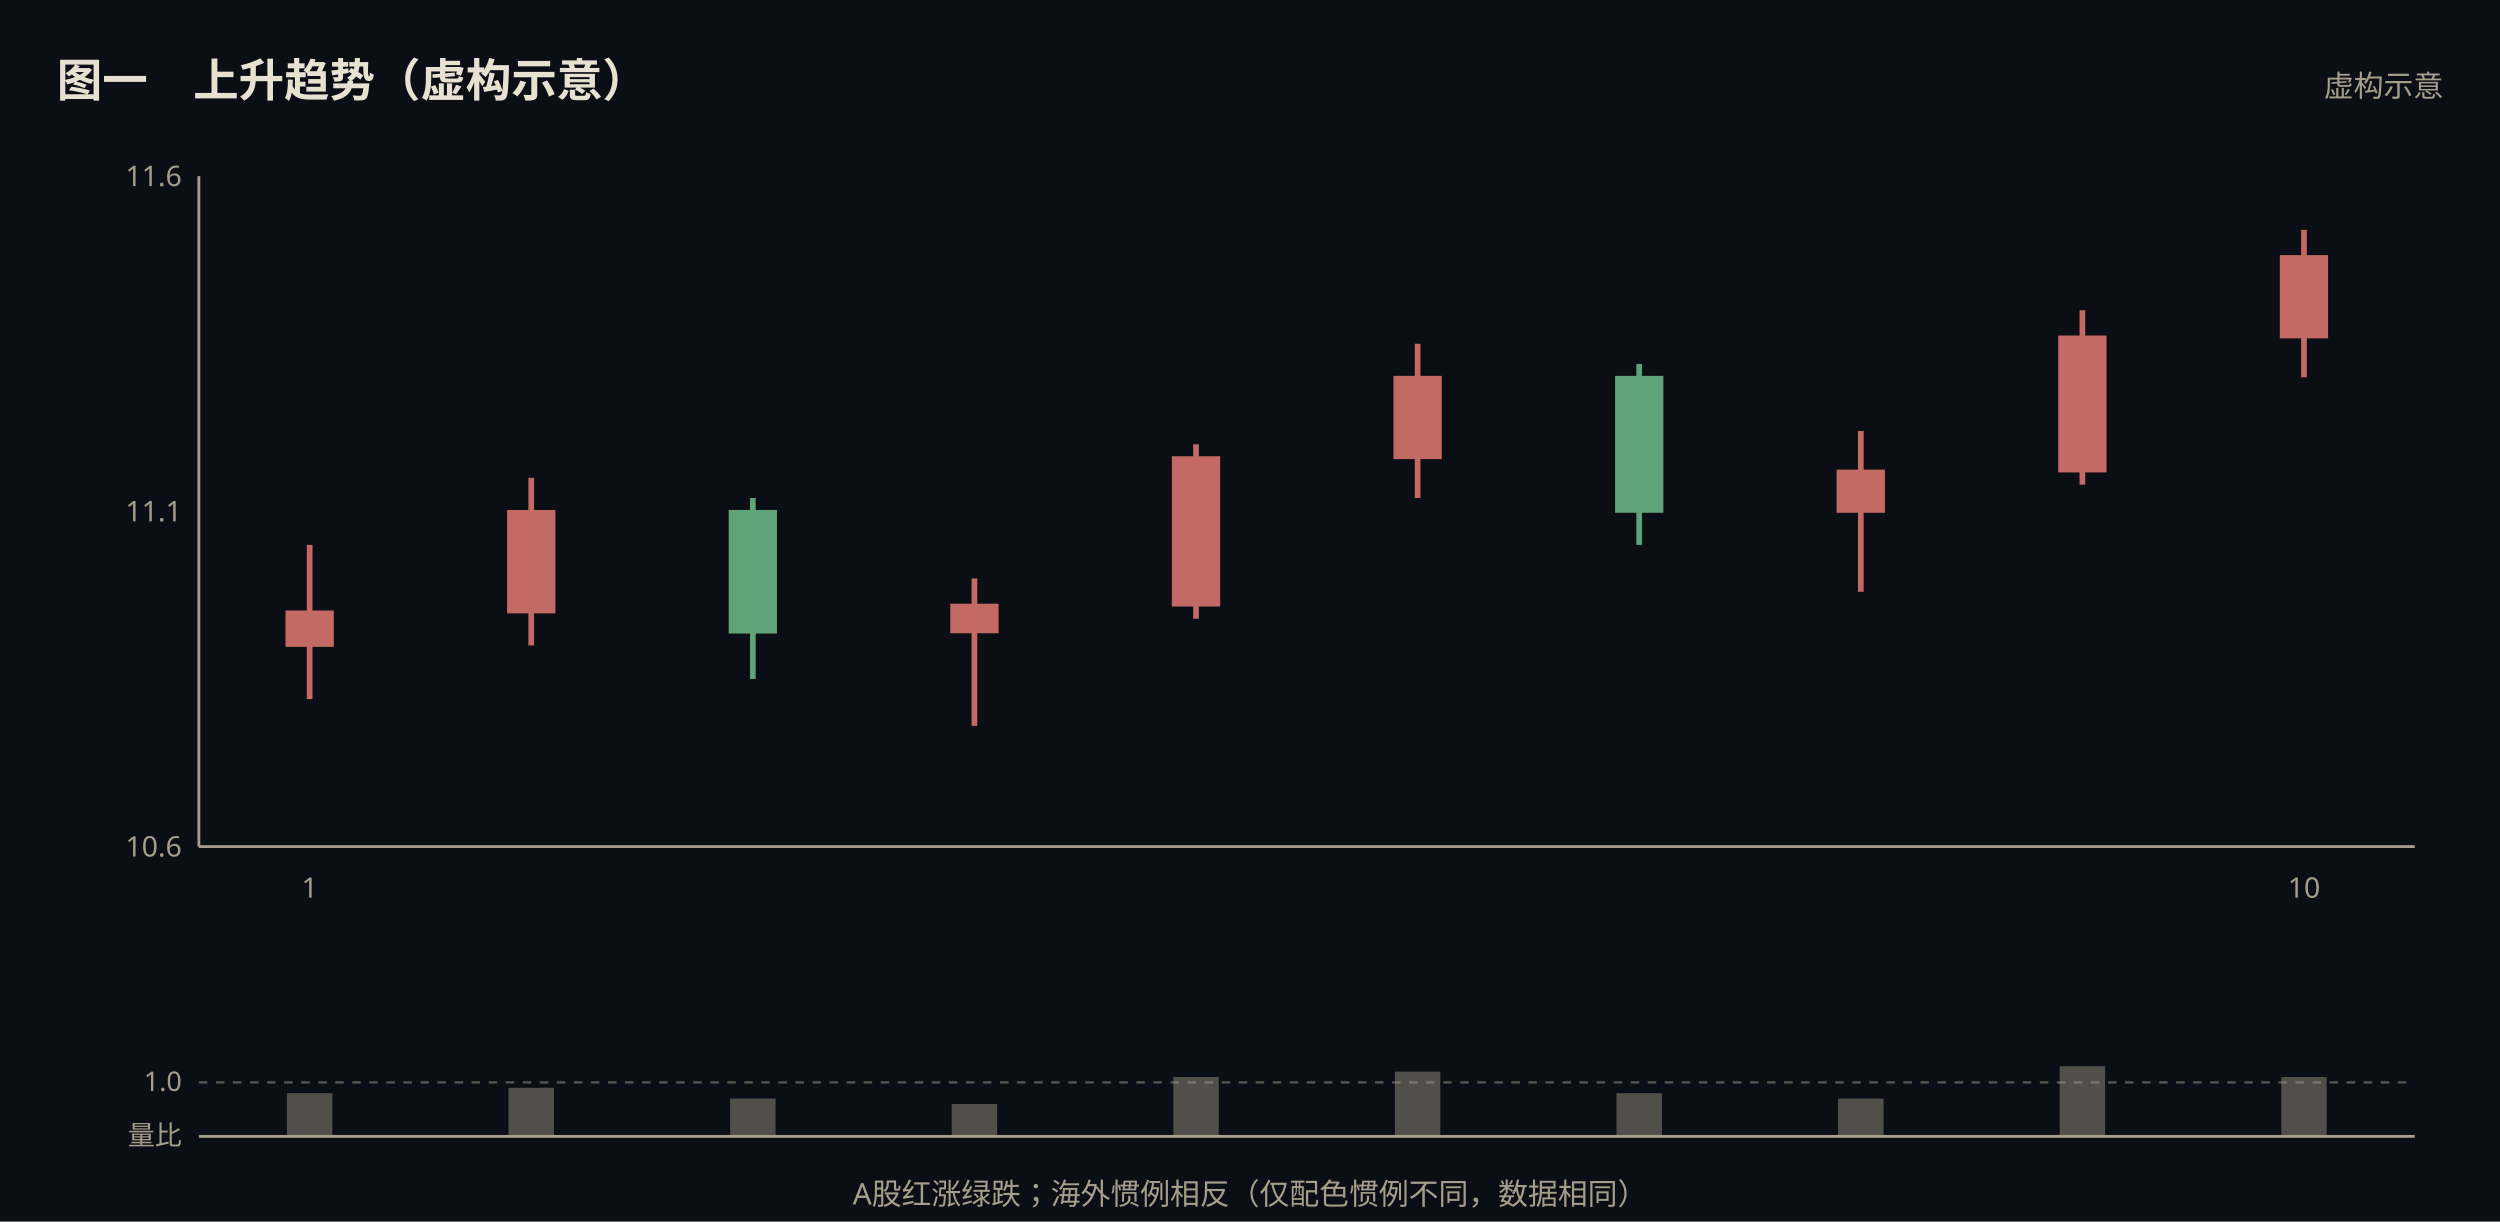
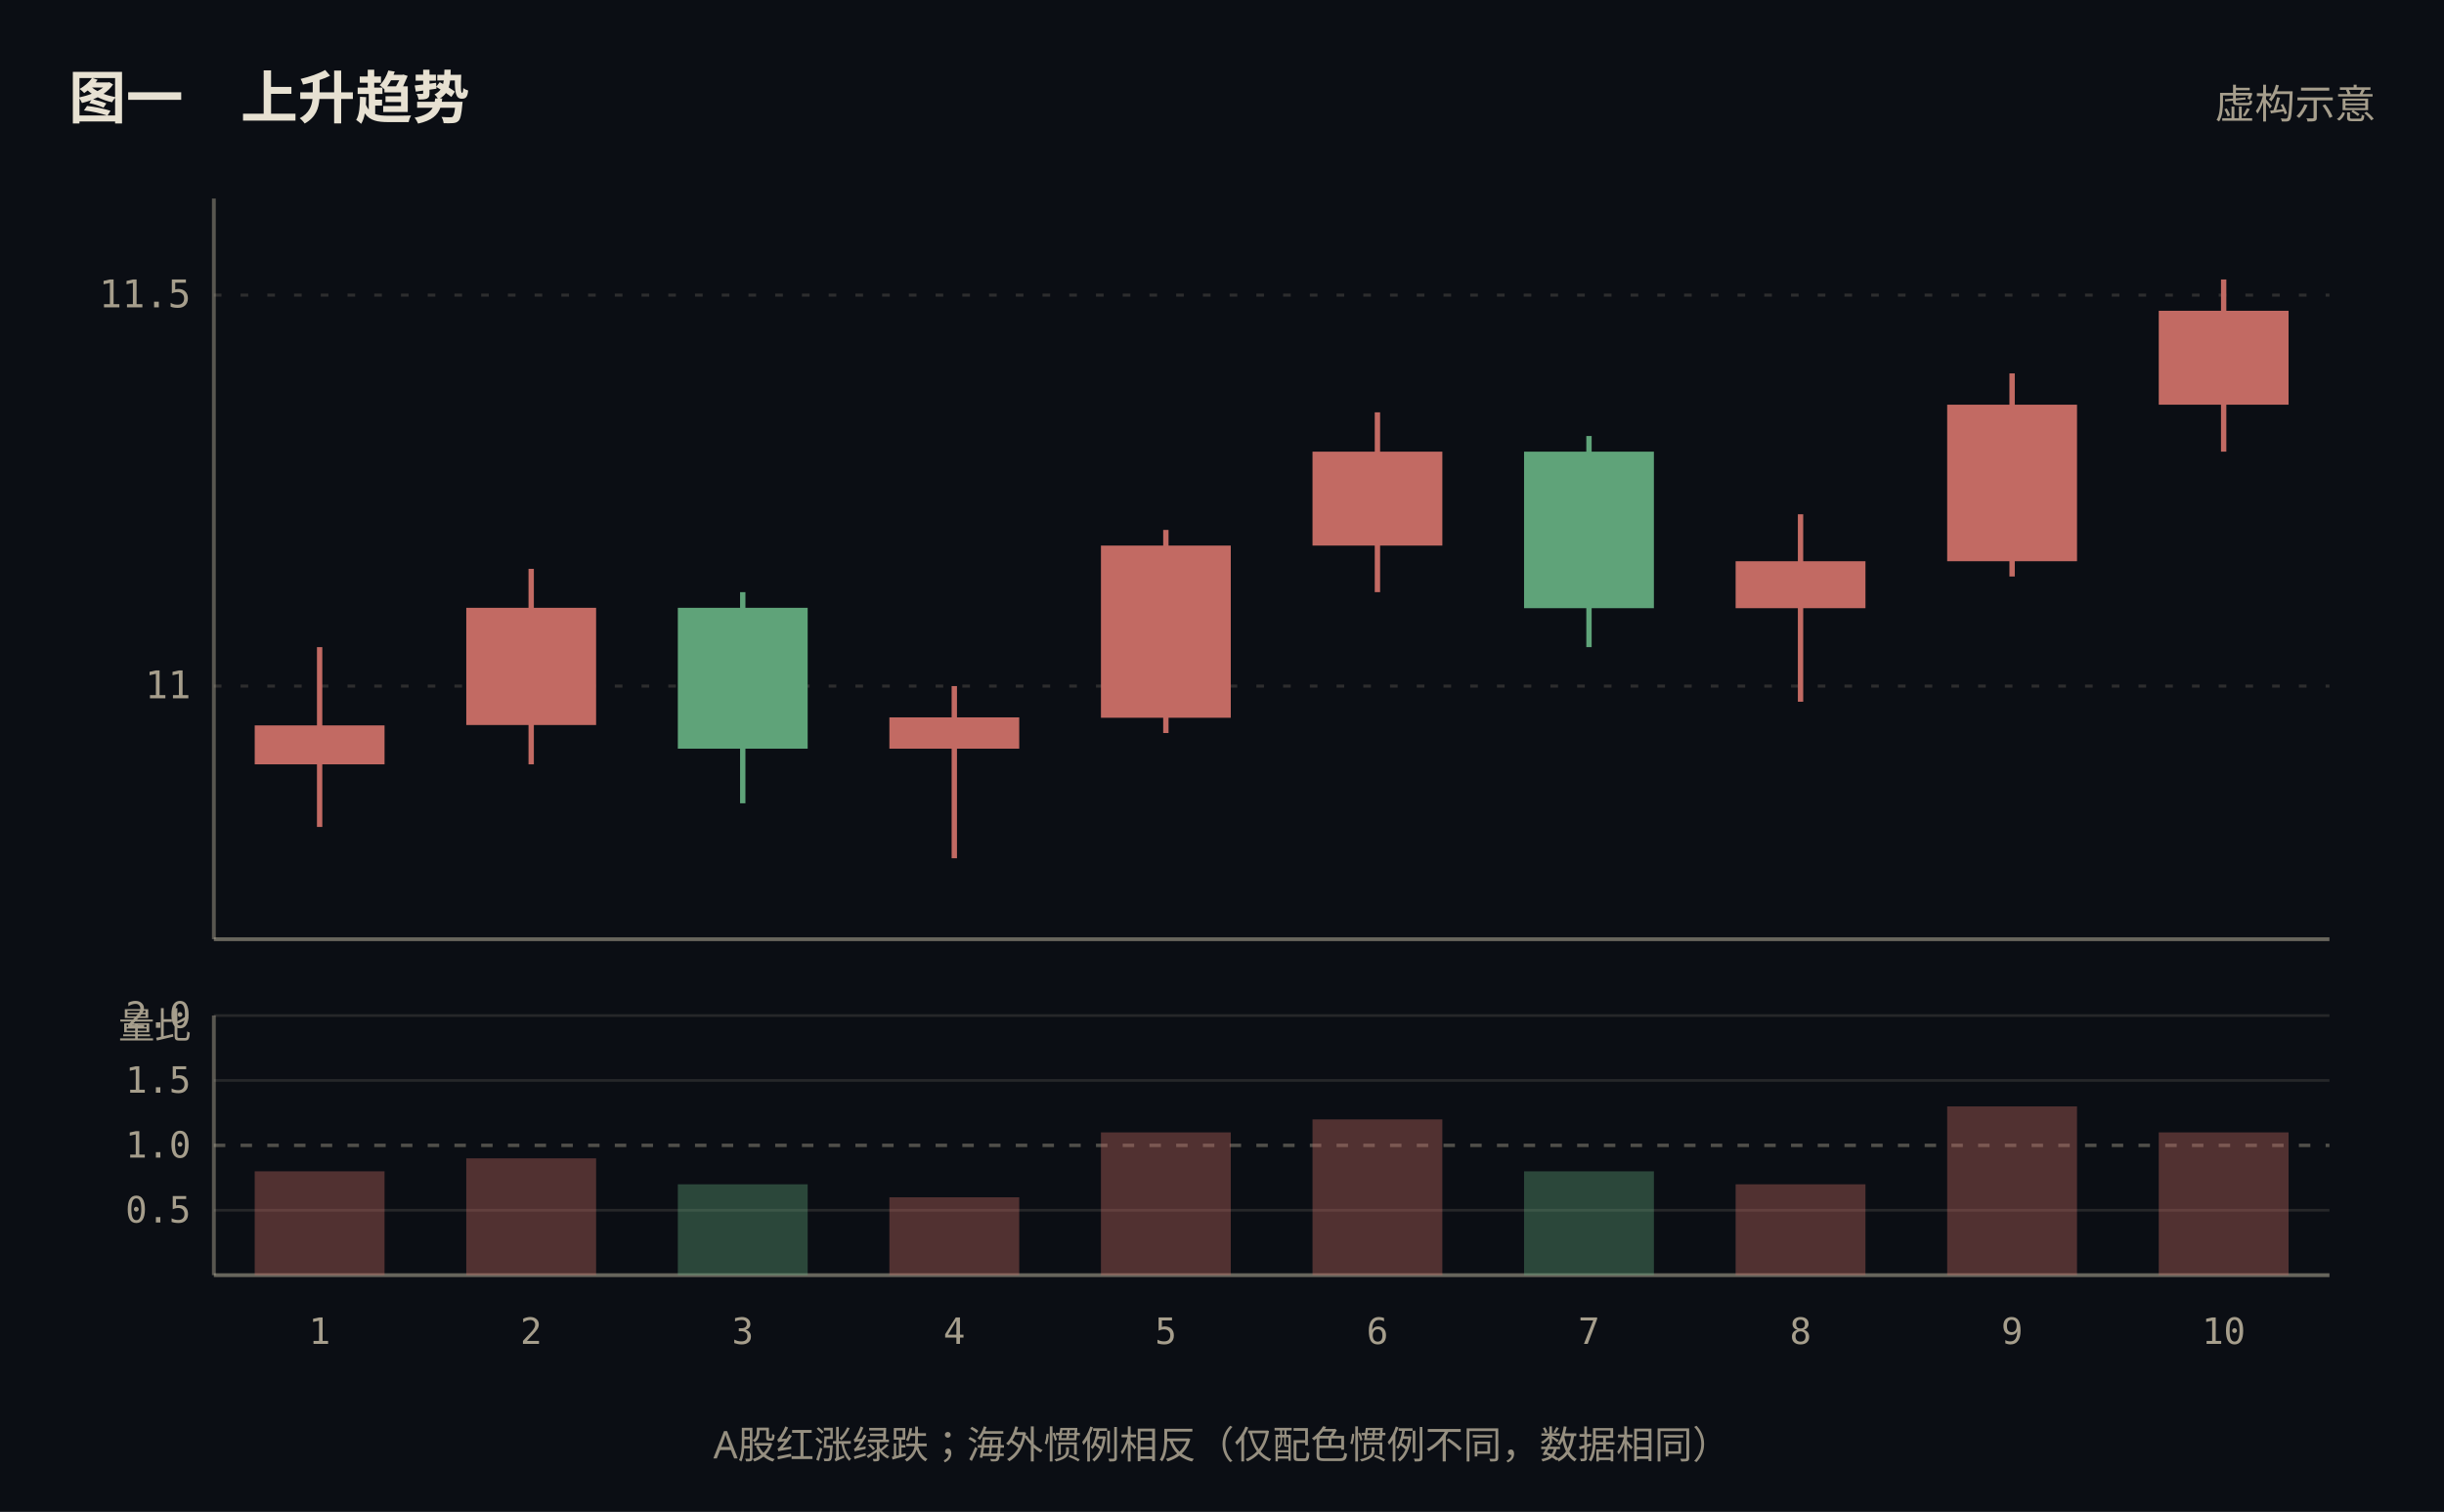
- <svg xmlns="http://www.w3.org/2000/svg" viewBox="0 0 880 430" font-family="'Noto Sans SC','Microsoft YaHei',sans-serif">
-   <rect width="880" height="430" fill="var(--fig-canvas, #0B0E14)" />
-   <text x="20" y="34" font-size="16" font-weight="600" fill="var(--fig-ink, #E7E1D2)">图一　上升趋势（虚构示意）</text>
-   <text x="860" y="34" text-anchor="end" font-size="10.5" fill="var(--fig-ink-sub, #A69E8C)">虚构示意</text>
-   <line x1="70" y1="62" x2="70" y2="298" stroke="var(--fig-ink-sub, #A69E8C)" stroke-width="1" />
-   <line x1="70" y1="298" x2="850" y2="298" stroke="var(--fig-ink-sub, #A69E8C)" stroke-width="1" />
-   <text x="64" y="301.5" text-anchor="end" font-size="10" fill="var(--fig-ink-sub, #A69E8C)">10.6</text>
-   <text x="64" y="183.5" text-anchor="end" font-size="10" fill="var(--fig-ink-sub, #A69E8C)">11.1</text>
-   <text x="64" y="65.5" text-anchor="end" font-size="10" fill="var(--fig-ink-sub, #A69E8C)">11.6</text>
-   <text x="109" y="316" text-anchor="middle" font-size="10" fill="var(--fig-ink-sub, #A69E8C)">1</text>
-   <text x="811" y="316" text-anchor="middle" font-size="10" fill="var(--fig-ink-sub, #A69E8C)">10</text>
-   <line x1="70" y1="400" x2="850" y2="400" stroke="var(--fig-ink-sub, #A69E8C)" stroke-width="1" />
-   <line x1="70" y1="381" x2="850" y2="381" stroke="var(--fig-ink-sub, #A69E8C)" stroke-width="0.8" stroke-dasharray="3 3" stroke-opacity="0.5" />
-   <text x="64" y="384" text-anchor="end" font-size="9.5" fill="var(--fig-ink-sub, #A69E8C)">1.0</text>
-   <text x="64" y="403" text-anchor="end" font-size="9.5" fill="var(--fig-ink-sub, #A69E8C)">量比</text>
+ <svg xmlns="http://www.w3.org/2000/svg" viewBox="0 0 640 396" font-family="'Noto Sans SC','Microsoft YaHei',sans-serif">
+   <rect width="640" height="396" fill="var(--fig-canvas, #0B0E14)" />
+   <text x="18" y="31" font-size="15" font-weight="600" fill="var(--fig-ink, #E7E1D2)">图一　上升趋势</text>
+   <text x="622" y="31" text-anchor="end" font-size="10.5" fill="var(--fig-ink-sub, #A69E8C)">虚构示意</text>
+   <line x1="56" y1="179.7" x2="610" y2="179.7" stroke="var(--fig-ink-sub, #A69E8C)" stroke-width="0.8" stroke-dasharray="2 5" stroke-opacity="0.22" />
+   <text x="50" y="182.9" text-anchor="end" font-size="10" font-family="'JetBrains Mono','Cascadia Mono',Consolas,monospace" fill="var(--fig-ink-sub, #A69E8C)">11</text>
+   <line x1="56" y1="77.3" x2="610" y2="77.3" stroke="var(--fig-ink-sub, #A69E8C)" stroke-width="0.8" stroke-dasharray="2 5" stroke-opacity="0.22" />
+   <text x="50" y="80.5" text-anchor="end" font-size="10" font-family="'JetBrains Mono','Cascadia Mono',Consolas,monospace" fill="var(--fig-ink-sub, #A69E8C)">11.5</text>
+   <line x1="56" y1="52" x2="56" y2="246" stroke="var(--fig-ink-sub, #A69E8C)" stroke-width="1" stroke-opacity="0.5" />
+   <line x1="56" y1="246" x2="610" y2="246" stroke="var(--fig-ink-sub, #A69E8C)" stroke-width="1" stroke-opacity="0.6" />
+   <line x1="56" y1="266" x2="56" y2="334" stroke="var(--fig-ink-sub, #A69E8C)" stroke-width="1" stroke-opacity="0.5" />
+   <line x1="56" y1="334" x2="610" y2="334" stroke="var(--fig-ink-sub, #A69E8C)" stroke-width="1" stroke-opacity="0.6" />
+   <line x1="56" y1="317.0" x2="610" y2="317.0" stroke="var(--fig-ink-sub, #A69E8C)" stroke-width="0.7" stroke-opacity="0.18" />
+   <text x="50" y="320.2" text-anchor="end" font-size="9.5" font-family="'JetBrains Mono','Cascadia Mono',Consolas,monospace" fill="var(--fig-ink-sub, #A69E8C)">0.5</text>
+   <line x1="56" y1="300.0" x2="610" y2="300.0" stroke="var(--fig-ink-sub, #A69E8C)" stroke-width="0.9" stroke-dasharray="3 4" stroke-opacity="0.45" />
+   <text x="50" y="303.2" text-anchor="end" font-size="9.5" font-family="'JetBrains Mono','Cascadia Mono',Consolas,monospace" fill="var(--fig-ink-sub, #A69E8C)">1.0</text>
+   <line x1="56" y1="283.0" x2="610" y2="283.0" stroke="var(--fig-ink-sub, #A69E8C)" stroke-width="0.7" stroke-opacity="0.18" />
+   <text x="50" y="286.2" text-anchor="end" font-size="9.5" font-family="'JetBrains Mono','Cascadia Mono',Consolas,monospace" fill="var(--fig-ink-sub, #A69E8C)">1.5</text>
+   <line x1="56" y1="266.0" x2="610" y2="266.0" stroke="var(--fig-ink-sub, #A69E8C)" stroke-width="0.7" stroke-opacity="0.18" />
+   <text x="50" y="269.2" text-anchor="end" font-size="9.5" font-family="'JetBrains Mono','Cascadia Mono',Consolas,monospace" fill="var(--fig-ink-sub, #A69E8C)">2.0</text>
+   <text x="50" y="272" text-anchor="end" font-size="9.5" fill="var(--fig-ink-sub, #A69E8C)">量比</text>
  <g data-tip="日1：开10.90 高11.05 低10.82 收10.95 量比0.8">
-     <line x1="109" y1="191.8" x2="109" y2="246.1" stroke="var(--fig-up, #C26A63)" stroke-width="2" />
-     <rect x="101" y="215.4" width="16" height="11.8" fill="var(--fig-up, #C26A63)" stroke="var(--fig-up, #C26A63)" stroke-width="1" />
-     <rect x="101" y="384.8" width="16" height="15.2" fill="var(--fig-ink-sub, #A69E8C)" fill-opacity="0.45" />
-     <rect x="99" y="191.8" width="20" height="54.3" fill="transparent" />
+     <line x1="83.7" y1="169.5" x2="83.7" y2="216.6" stroke="var(--fig-up, #C26A63)" stroke-width="1.4" />
+     <rect x="66.7" y="190.0" width="34" height="10.2" fill="var(--fig-up, #C26A63)" />
+     <rect x="66.7" y="306.8" width="34" height="27.2" fill="var(--fig-up, #C26A63)" fill-opacity="0.38" />
+     <rect x="56.0" y="166.5" width="55.4" height="53.1" fill="transparent" />
  </g>
+   <text x="83.7" y="352" text-anchor="middle" font-size="9.5" font-family="'JetBrains Mono','Cascadia Mono',Consolas,monospace" fill="var(--fig-ink-sub, #A69E8C)">1</text>
  <g data-tip="日2：开10.95 高11.15 低10.90 收11.10 量比0.9">
-     <line x1="187" y1="168.2" x2="187" y2="227.2" stroke="var(--fig-up, #C26A63)" stroke-width="2" />
-     <rect x="179" y="180" width="16" height="35.4" fill="var(--fig-up, #C26A63)" stroke="var(--fig-up, #C26A63)" stroke-width="1" />
-     <rect x="179" y="382.9" width="16" height="17.1" fill="var(--fig-ink-sub, #A69E8C)" fill-opacity="0.45" />
-     <rect x="177" y="168.2" width="20" height="59" fill="transparent" />
+     <line x1="139.1" y1="149.0" x2="139.1" y2="200.2" stroke="var(--fig-up, #C26A63)" stroke-width="1.4" />
+     <rect x="122.1" y="159.2" width="34" height="30.7" fill="var(--fig-up, #C26A63)" />
+     <rect x="122.1" y="303.4" width="34" height="30.6" fill="var(--fig-up, #C26A63)" fill-opacity="0.38" />
+     <rect x="111.4" y="146.0" width="55.4" height="57.2" fill="transparent" />
  </g>
+   <text x="139.1" y="352" text-anchor="middle" font-size="9.5" font-family="'JetBrains Mono','Cascadia Mono',Consolas,monospace" fill="var(--fig-ink-sub, #A69E8C)">2</text>
  <g data-tip="日3：开11.10 高11.12 低10.85 收10.92 量比0.7">
-     <line x1="265" y1="175.3" x2="265" y2="239" stroke="var(--fig-down, #5FA379)" stroke-width="2" />
-     <rect x="257" y="180" width="16" height="42.5" fill="var(--fig-down, #5FA379)" stroke="var(--fig-down, #5FA379)" stroke-width="1" />
-     <rect x="257" y="386.7" width="16" height="13.3" fill="var(--fig-ink-sub, #A69E8C)" fill-opacity="0.45" />
-     <rect x="255" y="175.3" width="20" height="63.7" fill="transparent" />
+     <line x1="194.5" y1="155.1" x2="194.5" y2="210.4" stroke="var(--fig-down, #5FA379)" stroke-width="1.4" />
+     <rect x="177.5" y="159.2" width="34" height="36.9" fill="var(--fig-down, #5FA379)" />
+     <rect x="177.5" y="310.2" width="34" height="23.8" fill="var(--fig-down, #5FA379)" fill-opacity="0.38" />
+     <rect x="166.8" y="152.1" width="55.4" height="61.3" fill="transparent" />
  </g>
+   <text x="194.5" y="352" text-anchor="middle" font-size="9.5" font-family="'JetBrains Mono','Cascadia Mono',Consolas,monospace" fill="var(--fig-ink-sub, #A69E8C)">3</text>
  <g data-tip="日4：开10.92 高11.00 低10.78 收10.96 量比0.6">
-     <line x1="343" y1="203.6" x2="343" y2="255.5" stroke="var(--fig-up, #C26A63)" stroke-width="2" />
-     <rect x="335" y="213" width="16" height="9.4" fill="var(--fig-up, #C26A63)" stroke="var(--fig-up, #C26A63)" stroke-width="1" />
-     <rect x="335" y="388.6" width="16" height="11.4" fill="var(--fig-ink-sub, #A69E8C)" fill-opacity="0.45" />
-     <rect x="333" y="203.6" width="20" height="51.9" fill="transparent" />
+     <line x1="249.9" y1="179.7" x2="249.9" y2="224.8" stroke="var(--fig-up, #C26A63)" stroke-width="1.4" />
+     <rect x="232.9" y="187.9" width="34" height="8.2" fill="var(--fig-up, #C26A63)" />
+     <rect x="232.9" y="313.6" width="34" height="20.4" fill="var(--fig-up, #C26A63)" fill-opacity="0.38" />
+     <rect x="222.2" y="176.7" width="55.4" height="51.1" fill="transparent" />
  </g>
+   <text x="249.9" y="352" text-anchor="middle" font-size="9.5" font-family="'JetBrains Mono','Cascadia Mono',Consolas,monospace" fill="var(--fig-ink-sub, #A69E8C)">4</text>
  <g data-tip="日5：开10.96 高11.20 低10.94 收11.18 量比1.1">
-     <line x1="421" y1="156.4" x2="421" y2="217.8" stroke="var(--fig-up, #C26A63)" stroke-width="2" />
-     <rect x="413" y="161.1" width="16" height="51.9" fill="var(--fig-up, #C26A63)" stroke="var(--fig-up, #C26A63)" stroke-width="1" />
-     <rect x="413" y="379.1" width="16" height="20.9" fill="var(--fig-ink-sub, #A69E8C)" fill-opacity="0.45" />
-     <rect x="411" y="156.4" width="20" height="61.4" fill="transparent" />
+     <line x1="305.3" y1="138.8" x2="305.3" y2="192.0" stroke="var(--fig-up, #C26A63)" stroke-width="1.4" />
+     <rect x="288.3" y="142.9" width="34" height="45.1" fill="var(--fig-up, #C26A63)" />
+     <rect x="288.3" y="296.6" width="34" height="37.4" fill="var(--fig-up, #C26A63)" fill-opacity="0.38" />
+     <rect x="277.6" y="135.8" width="55.4" height="59.3" fill="transparent" />
  </g>
+   <text x="305.3" y="352" text-anchor="middle" font-size="9.5" font-family="'JetBrains Mono','Cascadia Mono',Consolas,monospace" fill="var(--fig-ink-sub, #A69E8C)">5</text>
  <g data-tip="日6：开11.18 高11.35 低11.12 收11.30 量比1.2">
-     <line x1="499" y1="121" x2="499" y2="175.3" stroke="var(--fig-up, #C26A63)" stroke-width="2" />
-     <rect x="491" y="132.8" width="16" height="28.3" fill="var(--fig-up, #C26A63)" stroke="var(--fig-up, #C26A63)" stroke-width="1" />
-     <rect x="491" y="377.2" width="16" height="22.8" fill="var(--fig-ink-sub, #A69E8C)" fill-opacity="0.45" />
-     <rect x="489" y="121" width="20" height="54.3" fill="transparent" />
+     <line x1="360.7" y1="108.0" x2="360.7" y2="155.1" stroke="var(--fig-up, #C26A63)" stroke-width="1.4" />
+     <rect x="343.7" y="118.3" width="34" height="24.6" fill="var(--fig-up, #C26A63)" />
+     <rect x="343.7" y="293.2" width="34" height="40.8" fill="var(--fig-up, #C26A63)" fill-opacity="0.38" />
+     <rect x="333.0" y="105.0" width="55.4" height="53.1" fill="transparent" />
  </g>
+   <text x="360.7" y="352" text-anchor="middle" font-size="9.5" font-family="'JetBrains Mono','Cascadia Mono',Consolas,monospace" fill="var(--fig-ink-sub, #A69E8C)">6</text>
  <g data-tip="日7：开11.30 高11.32 低11.05 收11.10 量比0.8">
-     <line x1="577" y1="128.1" x2="577" y2="191.8" stroke="var(--fig-down, #5FA379)" stroke-width="2" />
-     <rect x="569" y="132.8" width="16" height="47.2" fill="var(--fig-down, #5FA379)" stroke="var(--fig-down, #5FA379)" stroke-width="1" />
-     <rect x="569" y="384.8" width="16" height="15.2" fill="var(--fig-ink-sub, #A69E8C)" fill-opacity="0.45" />
-     <rect x="567" y="128.1" width="20" height="63.7" fill="transparent" />
+     <line x1="416.1" y1="114.2" x2="416.1" y2="169.5" stroke="var(--fig-down, #5FA379)" stroke-width="1.4" />
+     <rect x="399.1" y="118.3" width="34" height="41.0" fill="var(--fig-down, #5FA379)" />
+     <rect x="399.1" y="306.8" width="34" height="27.2" fill="var(--fig-down, #5FA379)" fill-opacity="0.38" />
+     <rect x="388.4" y="111.2" width="55.4" height="61.3" fill="transparent" />
  </g>
+   <text x="416.1" y="352" text-anchor="middle" font-size="9.5" font-family="'JetBrains Mono','Cascadia Mono',Consolas,monospace" fill="var(--fig-ink-sub, #A69E8C)">7</text>
  <g data-tip="日8：开11.10 高11.22 低10.98 收11.16 量比0.7">
-     <line x1="655" y1="151.7" x2="655" y2="208.3" stroke="var(--fig-up, #C26A63)" stroke-width="2" />
-     <rect x="647" y="165.8" width="16" height="14.2" fill="var(--fig-up, #C26A63)" stroke="var(--fig-up, #C26A63)" stroke-width="1" />
-     <rect x="647" y="386.7" width="16" height="13.3" fill="var(--fig-ink-sub, #A69E8C)" fill-opacity="0.45" />
-     <rect x="645" y="151.7" width="20" height="56.6" fill="transparent" />
+     <line x1="471.5" y1="134.7" x2="471.5" y2="183.8" stroke="var(--fig-up, #C26A63)" stroke-width="1.4" />
+     <rect x="454.5" y="147.0" width="34" height="12.3" fill="var(--fig-up, #C26A63)" />
+     <rect x="454.5" y="310.2" width="34" height="23.8" fill="var(--fig-up, #C26A63)" fill-opacity="0.38" />
+     <rect x="443.8" y="131.7" width="55.4" height="55.2" fill="transparent" />
  </g>
+   <text x="471.5" y="352" text-anchor="middle" font-size="9.5" font-family="'JetBrains Mono','Cascadia Mono',Consolas,monospace" fill="var(--fig-ink-sub, #A69E8C)">8</text>
  <g data-tip="日9：开11.16 高11.40 低11.14 收11.36 量比1.3">
-     <line x1="733" y1="109.2" x2="733" y2="170.6" stroke="var(--fig-up, #C26A63)" stroke-width="2" />
-     <rect x="725" y="118.6" width="16" height="47.2" fill="var(--fig-up, #C26A63)" stroke="var(--fig-up, #C26A63)" stroke-width="1" />
-     <rect x="725" y="375.3" width="16" height="24.7" fill="var(--fig-ink-sub, #A69E8C)" fill-opacity="0.45" />
-     <rect x="723" y="109.2" width="20" height="61.4" fill="transparent" />
+     <line x1="526.9" y1="97.8" x2="526.9" y2="151.0" stroke="var(--fig-up, #C26A63)" stroke-width="1.4" />
+     <rect x="509.9" y="106.0" width="34" height="41.0" fill="var(--fig-up, #C26A63)" />
+     <rect x="509.9" y="289.8" width="34" height="44.2" fill="var(--fig-up, #C26A63)" fill-opacity="0.38" />
+     <rect x="499.2" y="94.8" width="55.4" height="59.3" fill="transparent" />
  </g>
+   <text x="526.9" y="352" text-anchor="middle" font-size="9.5" font-family="'JetBrains Mono','Cascadia Mono',Consolas,monospace" fill="var(--fig-ink-sub, #A69E8C)">9</text>
  <g data-tip="日10：开11.36 高11.52 低11.30 收11.48 量比1.1">
-     <line x1="811" y1="80.9" x2="811" y2="132.8" stroke="var(--fig-up, #C26A63)" stroke-width="2" />
-     <rect x="803" y="90.3" width="16" height="28.3" fill="var(--fig-up, #C26A63)" stroke="var(--fig-up, #C26A63)" stroke-width="1" />
-     <rect x="803" y="379.1" width="16" height="20.9" fill="var(--fig-ink-sub, #A69E8C)" fill-opacity="0.45" />
-     <rect x="801" y="80.9" width="20" height="51.9" fill="transparent" />
+     <line x1="582.3" y1="73.2" x2="582.3" y2="118.3" stroke="var(--fig-up, #C26A63)" stroke-width="1.4" />
+     <rect x="565.3" y="81.4" width="34" height="24.6" fill="var(--fig-up, #C26A63)" />
+     <rect x="565.3" y="296.6" width="34" height="37.4" fill="var(--fig-up, #C26A63)" fill-opacity="0.38" />
+     <rect x="554.6" y="70.2" width="55.4" height="51.1" fill="transparent" />
  </g>
-   <text x="440" y="424" text-anchor="middle" font-size="10.5" fill="var(--fig-ink-sub, #A69E8C)">A股红涨绿跌；海外惯例相反（仅配色惯例不同，数据相同）</text>
+   <text x="582.3" y="352" text-anchor="middle" font-size="9.5" font-family="'JetBrains Mono','Cascadia Mono',Consolas,monospace" fill="var(--fig-ink-sub, #A69E8C)">10</text>
+   <text x="320" y="382" text-anchor="middle" font-size="10" fill="var(--fig-ink-sub, #A69E8C)" fill-opacity="0.9">A股红涨绿跌；海外惯例相反（仅配色惯例不同，数据相同）</text>
</svg>
